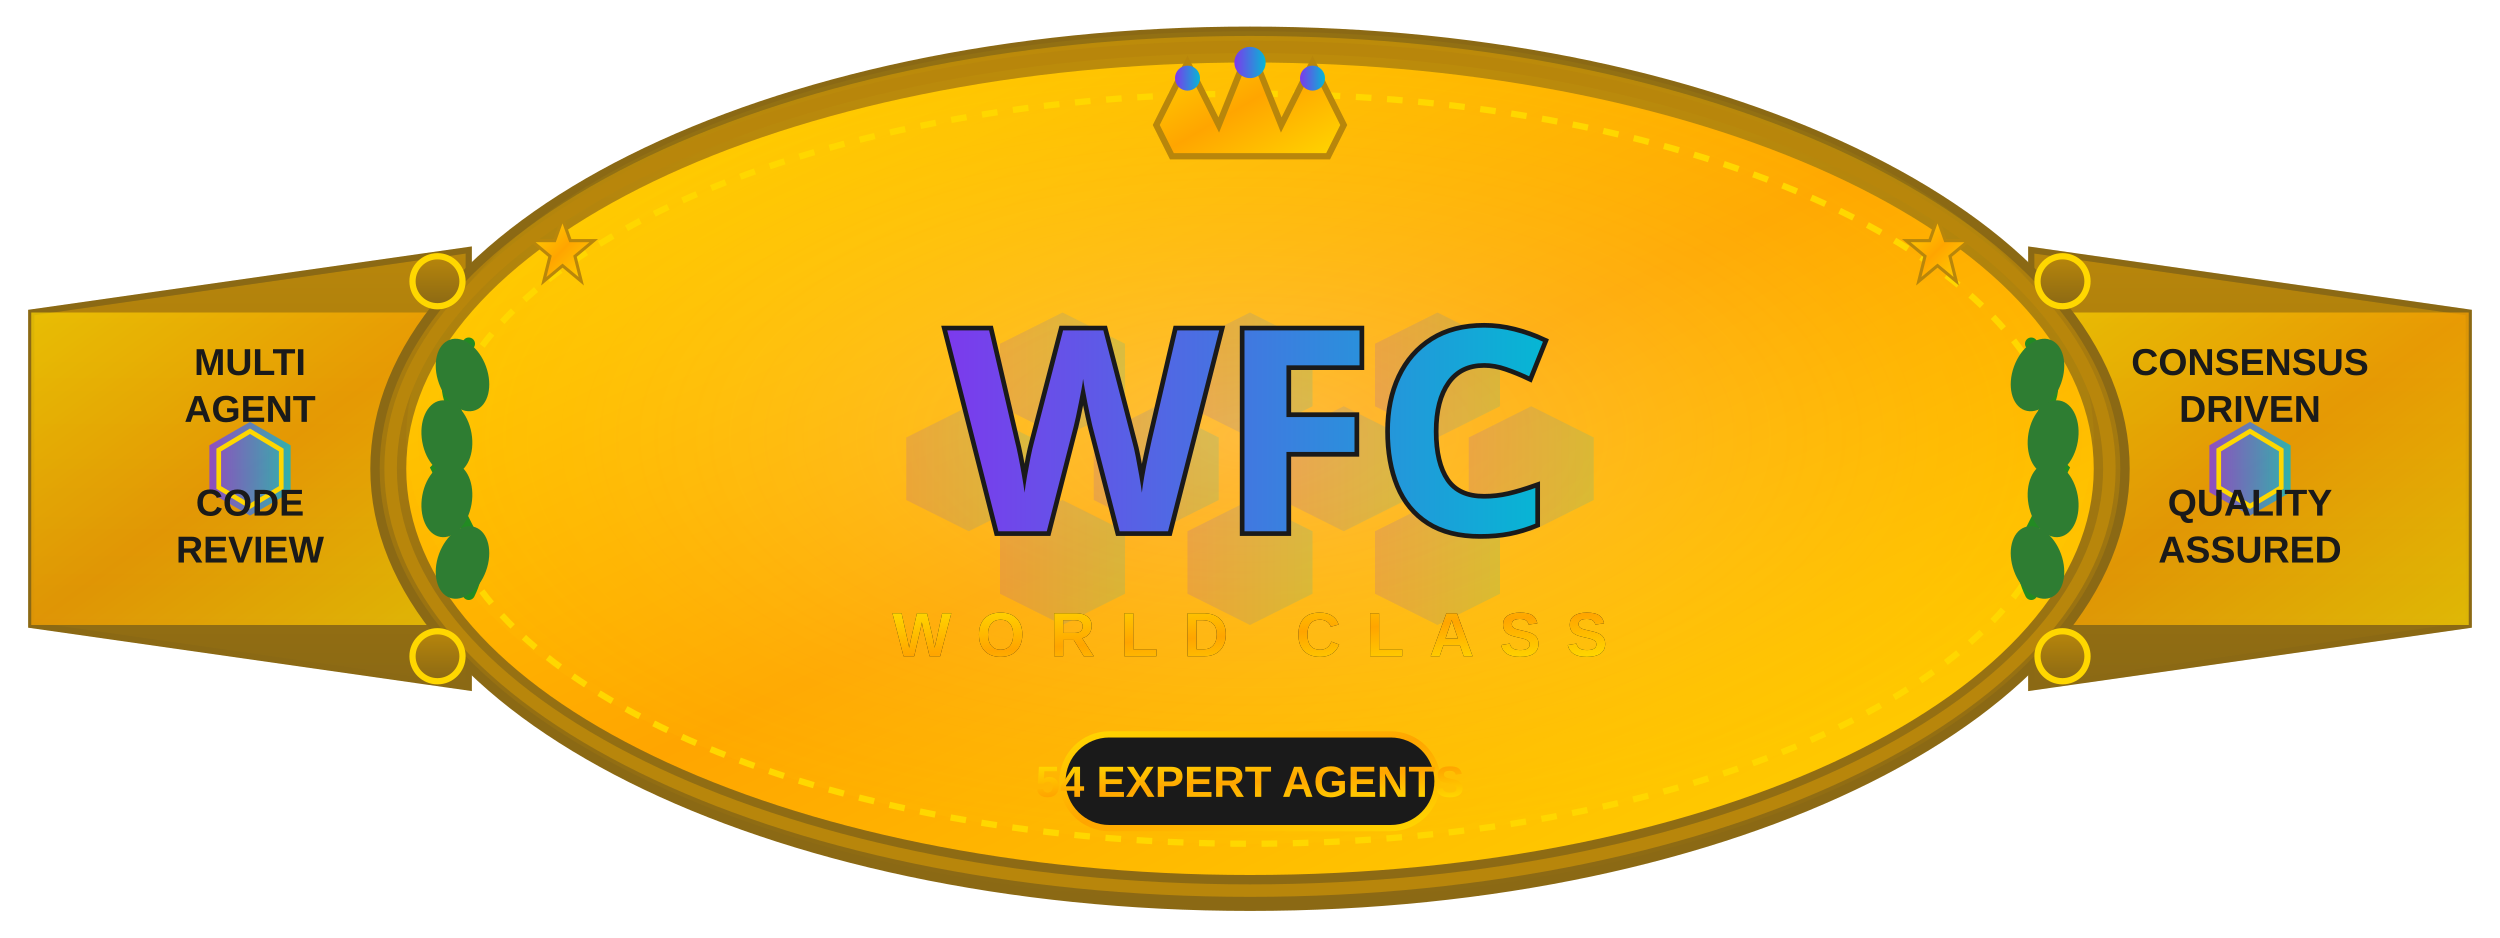
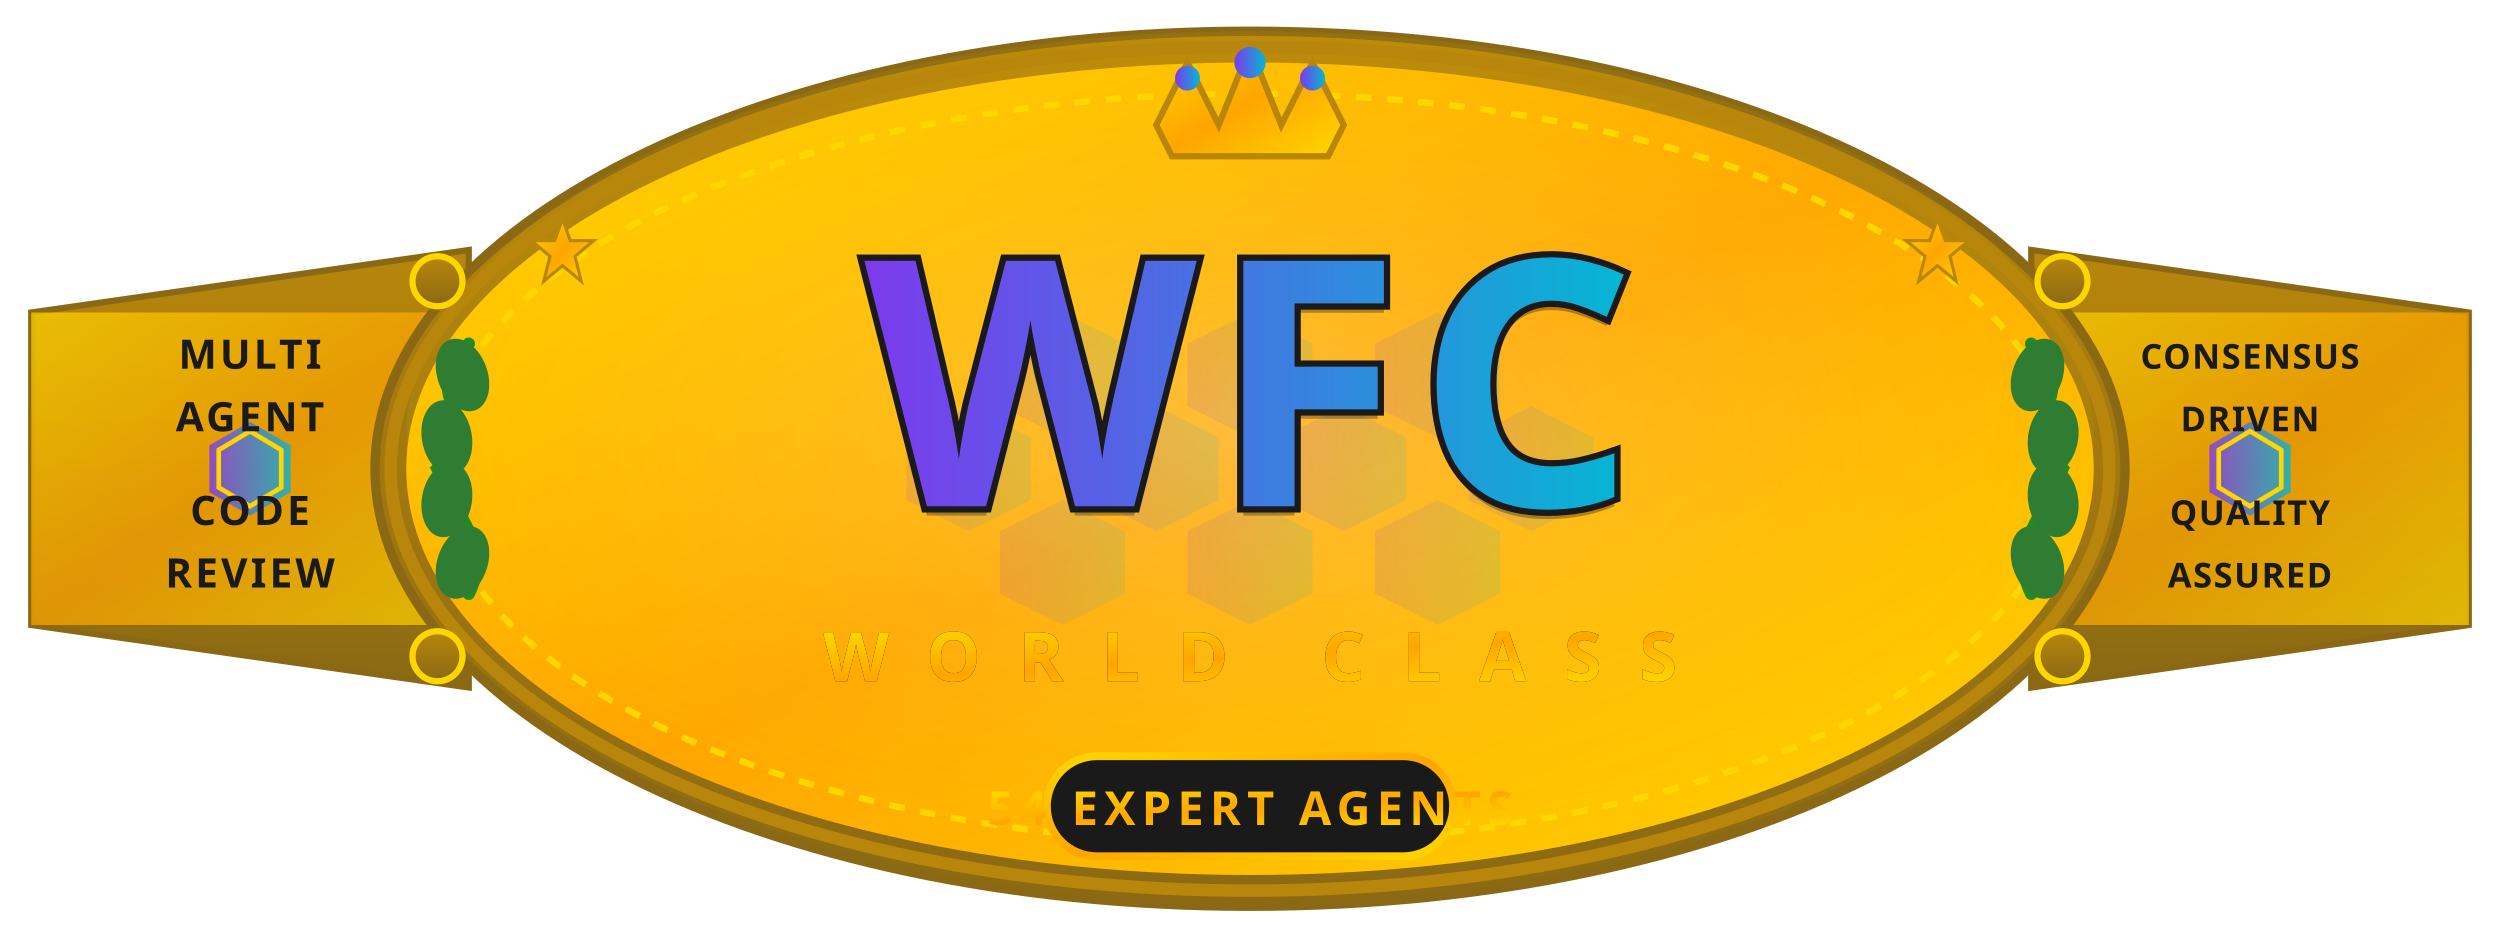
<svg xmlns="http://www.w3.org/2000/svg" viewBox="0 0 800 300">
  <defs>
    <linearGradient id="goldGrad" x1="0%" y1="0%" x2="100%" y2="100%">
      <stop offset="0%" style="stop-color:#FFD700;stop-opacity:1" />
      <stop offset="50%" style="stop-color:#FFA500;stop-opacity:1" />
      <stop offset="100%" style="stop-color:#FFD700;stop-opacity:1" />
    </linearGradient>
    <linearGradient id="darkGold" x1="0%" y1="0%" x2="0%" y2="100%">
      <stop offset="0%" style="stop-color:#B8860B;stop-opacity:1" />
      <stop offset="100%" style="stop-color:#8B6914;stop-opacity:1" />
    </linearGradient>
    <linearGradient id="wfcGrad" x1="0%" y1="0%" x2="100%" y2="0%">
      <stop offset="0%" style="stop-color:#7C3AED;stop-opacity:1" />
      <stop offset="100%" style="stop-color:#06B6D4;stop-opacity:1" />
    </linearGradient>
    <radialGradient id="shine" cx="50%" cy="50%" r="50%">
      <stop offset="0%" style="stop-color:#FFFFFF;stop-opacity:0.8" />
      <stop offset="100%" style="stop-color:#FFD700;stop-opacity:0.2" />
    </radialGradient>
  </defs>
  <path d="M 10 100 L 150 80 L 150 220 L 10 200 Z" fill="url(#darkGold)" stroke="#8B6914" stroke-width="2" />
  <rect x="10" y="100" width="140" height="100" fill="url(#goldGrad)" opacity="0.7" />
  <path d="M 650 80 L 790 100 L 790 200 L 650 220 Z" fill="url(#darkGold)" stroke="#8B6914" stroke-width="2" />
  <rect x="650" y="100" width="140" height="100" fill="url(#goldGrad)" opacity="0.7" />
  <ellipse cx="400" cy="150" rx="280" ry="140" fill="url(#darkGold)" stroke="#8B6914" stroke-width="3" />
  <ellipse cx="400" cy="150" rx="270" ry="130" fill="url(#goldGrad)" />
  <ellipse cx="400" cy="140" rx="270" ry="130" fill="url(#shine)" opacity="0.3" />
  <ellipse cx="400" cy="150" rx="275" ry="135" fill="none" stroke="#B8860B" stroke-width="4" />
  <ellipse cx="400" cy="150" rx="260" ry="120" fill="none" stroke="#FFD700" stroke-width="2" stroke-dasharray="5,5" />
  <g transform="translate(80, 150)">
    <polygon points="0,-15 13,-7.5 13,7.5 0,15 -13,7.5 -13,-7.5" fill="url(#wfcGrad)" opacity="0.8" />
    <polygon points="0,-12 10,-6 10,6 0,12 -10,6 -10,-6" fill="none" stroke="#FFD700" stroke-width="1.5" />
  </g>
  <g transform="translate(720, 150)">
    <polygon points="0,-15 13,-7.5 13,7.5 0,15 -13,7.5 -13,-7.5" fill="url(#wfcGrad)" opacity="0.8" />
    <polygon points="0,-12 10,-6 10,6 0,12 -10,6 -10,-6" fill="none" stroke="#FFD700" stroke-width="1.5" />
  </g>
  <g transform="translate(200, 150)">
    <path d="M -50 -40 Q -60 -30 -55 -20 Q -50 -10 -60 0 Q -55 10 -50 20 Q -45 30 -50 40" fill="none" stroke="#228B22" stroke-width="4" stroke-linecap="round" />
    <ellipse cx="-52" cy="-30" rx="8" ry="12" fill="#2E7D32" transform="rotate(-20 -52 -30)" />
    <ellipse cx="-57" cy="-10" rx="8" ry="12" fill="#2E7D32" transform="rotate(-10 -57 -10)" />
    <ellipse cx="-57" cy="10" rx="8" ry="12" fill="#2E7D32" transform="rotate(10 -57 10)" />
    <ellipse cx="-52" cy="30" rx="8" ry="12" fill="#2E7D32" transform="rotate(20 -52 30)" />
  </g>
  <g transform="translate(600, 150)">
    <path d="M 50 -40 Q 60 -30 55 -20 Q 50 -10 60 0 Q 55 10 50 20 Q 45 30 50 40" fill="none" stroke="#228B22" stroke-width="4" stroke-linecap="round" />
    <ellipse cx="52" cy="-30" rx="8" ry="12" fill="#2E7D32" transform="rotate(20 52 -30)" />
    <ellipse cx="57" cy="-10" rx="8" ry="12" fill="#2E7D32" transform="rotate(10 57 -10)" />
    <ellipse cx="57" cy="10" rx="8" ry="12" fill="#2E7D32" transform="rotate(-10 57 10)" />
    <ellipse cx="52" cy="30" rx="8" ry="12" fill="#2E7D32" transform="rotate(-20 52 30)" />
  </g>
  <g transform="translate(400, 40)">
    <polygon points="-30,0 -20,-20 -10,0 0,-25 10,0 20,-20 30,0 25,10 -25,10" fill="url(#goldGrad)" stroke="#B8860B" stroke-width="2" />
    <circle cx="-20" cy="-15" r="4" fill="url(#wfcGrad)" />
    <circle cx="0" cy="-20" r="5" fill="url(#wfcGrad)" />
    <circle cx="20" cy="-15" r="4" fill="url(#wfcGrad)" />
  </g>
-   <g opacity="0.15">
+   <g opacity="0.12">
    <polygon points="400,-20 420,-10 420,10 400,20 380,10 380,-10" fill="url(#wfcGrad)" transform="translate(-60, 120)" />
    <polygon points="400,-20 420,-10 420,10 400,20 380,10 380,-10" fill="url(#wfcGrad)" transform="translate(0, 120)" />
    <polygon points="400,-20 420,-10 420,10 400,20 380,10 380,-10" fill="url(#wfcGrad)" transform="translate(60, 120)" />
    <polygon points="400,-20 420,-10 420,10 400,20 380,10 380,-10" fill="url(#wfcGrad)" transform="translate(-90, 150)" />
    <polygon points="400,-20 420,-10 420,10 400,20 380,10 380,-10" fill="url(#wfcGrad)" transform="translate(-30, 150)" />
    <polygon points="400,-20 420,-10 420,10 400,20 380,10 380,-10" fill="url(#wfcGrad)" transform="translate(30, 150)" />
    <polygon points="400,-20 420,-10 420,10 400,20 380,10 380,-10" fill="url(#wfcGrad)" transform="translate(90, 150)" />
    <polygon points="400,-20 420,-10 420,10 400,20 380,10 380,-10" fill="url(#wfcGrad)" transform="translate(-60, 180)" />
    <polygon points="400,-20 420,-10 420,10 400,20 380,10 380,-10" fill="url(#wfcGrad)" transform="translate(0, 180)" />
    <polygon points="400,-20 420,-10 420,10 400,20 380,10 380,-10" fill="url(#wfcGrad)" transform="translate(60, 180)" />
  </g>
-   <text x="400" y="170" font-family="Arial Black, sans-serif" font-size="90" font-weight="900" text-anchor="middle" fill="url(#wfcGrad)" stroke="#1a1a1a" stroke-width="3">
+   <text x="400" y="165" font-family="Impact, 'Arial Black', sans-serif" font-size="110" font-weight="900" text-anchor="middle" fill="#000000" opacity="0.3" letter-spacing="5">
    WFC
  </text>
-   <text x="400" y="170" font-family="Arial Black, sans-serif" font-size="90" font-weight="900" text-anchor="middle" fill="url(#wfcGrad)">
+   <text x="400" y="162" font-family="Impact, 'Arial Black', sans-serif" font-size="110" font-weight="900" text-anchor="middle" fill="url(#wfcGrad)" stroke="#1a1a1a" stroke-width="4" letter-spacing="5">
    WFC
  </text>
-   <text x="400" y="210" font-family="Arial, sans-serif" font-size="20" font-weight="700" text-anchor="middle" fill="#1a1a1a" letter-spacing="8">
+   <text x="400" y="162" font-family="Impact, 'Arial Black', sans-serif" font-size="110" font-weight="900" text-anchor="middle" fill="url(#wfcGrad)" letter-spacing="5">
+     WFC
+   </text>
+   <text x="400" y="218" font-family="'Arial Black', sans-serif" font-size="22" font-weight="900" text-anchor="middle" fill="#1a1a1a" letter-spacing="12">
    WORLD CLASS
  </text>
-   <text x="400" y="210" font-family="Arial, sans-serif" font-size="20" font-weight="700" text-anchor="middle" fill="url(#goldGrad)" letter-spacing="8">
+   <text x="400" y="218" font-family="'Arial Black', sans-serif" font-size="22" font-weight="900" text-anchor="middle" fill="url(#goldGrad)" letter-spacing="12">
    WORLD CLASS
  </text>
-   <g transform="translate(400, 250)">
-     <rect x="-60" y="-15" width="120" height="30" rx="15" fill="#1a1a1a" stroke="url(#goldGrad)" stroke-width="2" />
-     <text x="0" y="5" font-family="Arial, sans-serif" font-size="14" font-weight="700" text-anchor="middle" fill="url(#goldGrad)">
+   <g transform="translate(400, 258)">
+     <rect x="-65" y="-16" width="130" height="32" rx="16" fill="#1a1a1a" stroke="url(#goldGrad)" stroke-width="2.5" />
+     <text x="0" y="6" font-family="'Arial Black', sans-serif" font-size="15" font-weight="900" text-anchor="middle" fill="url(#goldGrad)" letter-spacing="2">
      54 EXPERT AGENTS
    </text>
  </g>
-   <text x="80" y="120" font-family="Arial, sans-serif" font-size="12" font-weight="700" text-anchor="middle" fill="#1a1a1a">MULTI</text>
-   <text x="80" y="135" font-family="Arial, sans-serif" font-size="12" font-weight="700" text-anchor="middle" fill="#1a1a1a">AGENT</text>
-   <text x="80" y="165" font-family="Arial, sans-serif" font-size="12" font-weight="700" text-anchor="middle" fill="#1a1a1a">CODE</text>
-   <text x="80" y="180" font-family="Arial, sans-serif" font-size="12" font-weight="700" text-anchor="middle" fill="#1a1a1a">REVIEW</text>
-   <text x="720" y="120" font-family="Arial, sans-serif" font-size="12" font-weight="700" text-anchor="middle" fill="#1a1a1a">CONSENSUS</text>
-   <text x="720" y="135" font-family="Arial, sans-serif" font-size="12" font-weight="700" text-anchor="middle" fill="#1a1a1a">DRIVEN</text>
-   <text x="720" y="165" font-family="Arial, sans-serif" font-size="12" font-weight="700" text-anchor="middle" fill="#1a1a1a">QUALITY</text>
-   <text x="720" y="180" font-family="Arial, sans-serif" font-size="12" font-weight="700" text-anchor="middle" fill="#1a1a1a">ASSURED</text>
+   <text x="80" y="118" font-family="'Arial Black', sans-serif" font-size="13" font-weight="900" text-anchor="middle" fill="#1a1a1a" letter-spacing="1">MULTI</text>
+   <text x="80" y="138" font-family="'Arial Black', sans-serif" font-size="13" font-weight="900" text-anchor="middle" fill="#1a1a1a" letter-spacing="1">AGENT</text>
+   <text x="80" y="168" font-family="'Arial Black', sans-serif" font-size="13" font-weight="900" text-anchor="middle" fill="#1a1a1a" letter-spacing="1">CODE</text>
+   <text x="80" y="188" font-family="'Arial Black', sans-serif" font-size="13" font-weight="900" text-anchor="middle" fill="#1a1a1a" letter-spacing="1">REVIEW</text>
+   <text x="720" y="118" font-family="'Arial Black', sans-serif" font-size="11" font-weight="900" text-anchor="middle" fill="#1a1a1a" letter-spacing="0.5">CONSENSUS</text>
+   <text x="720" y="138" font-family="'Arial Black', sans-serif" font-size="11" font-weight="900" text-anchor="middle" fill="#1a1a1a" letter-spacing="0.5">DRIVEN</text>
+   <text x="720" y="168" font-family="'Arial Black', sans-serif" font-size="11" font-weight="900" text-anchor="middle" fill="#1a1a1a" letter-spacing="0.5">QUALITY</text>
+   <text x="720" y="188" font-family="'Arial Black', sans-serif" font-size="11" font-weight="900" text-anchor="middle" fill="#1a1a1a" letter-spacing="0.5">ASSURED</text>
  <circle cx="140" cy="90" r="8" fill="url(#darkGold)" stroke="#FFD700" stroke-width="2" />
  <circle cx="140" cy="210" r="8" fill="url(#darkGold)" stroke="#FFD700" stroke-width="2" />
  <circle cx="660" cy="90" r="8" fill="url(#darkGold)" stroke="#FFD700" stroke-width="2" />
  <circle cx="660" cy="210" r="8" fill="url(#darkGold)" stroke="#FFD700" stroke-width="2" />
  <g transform="translate(180, 80)">
    <polygon points="0,-10 2.5,-3 10,-3 4,2 6,10 0,5 -6,10 -4,2 -10,-3 -2.5,-3" fill="url(#goldGrad)" stroke="#B8860B" stroke-width="1" />
  </g>
  <g transform="translate(620, 80)">
    <polygon points="0,-10 2.5,-3 10,-3 4,2 6,10 0,5 -6,10 -4,2 -10,-3 -2.5,-3" fill="url(#goldGrad)" stroke="#B8860B" stroke-width="1" />
  </g>
</svg>
